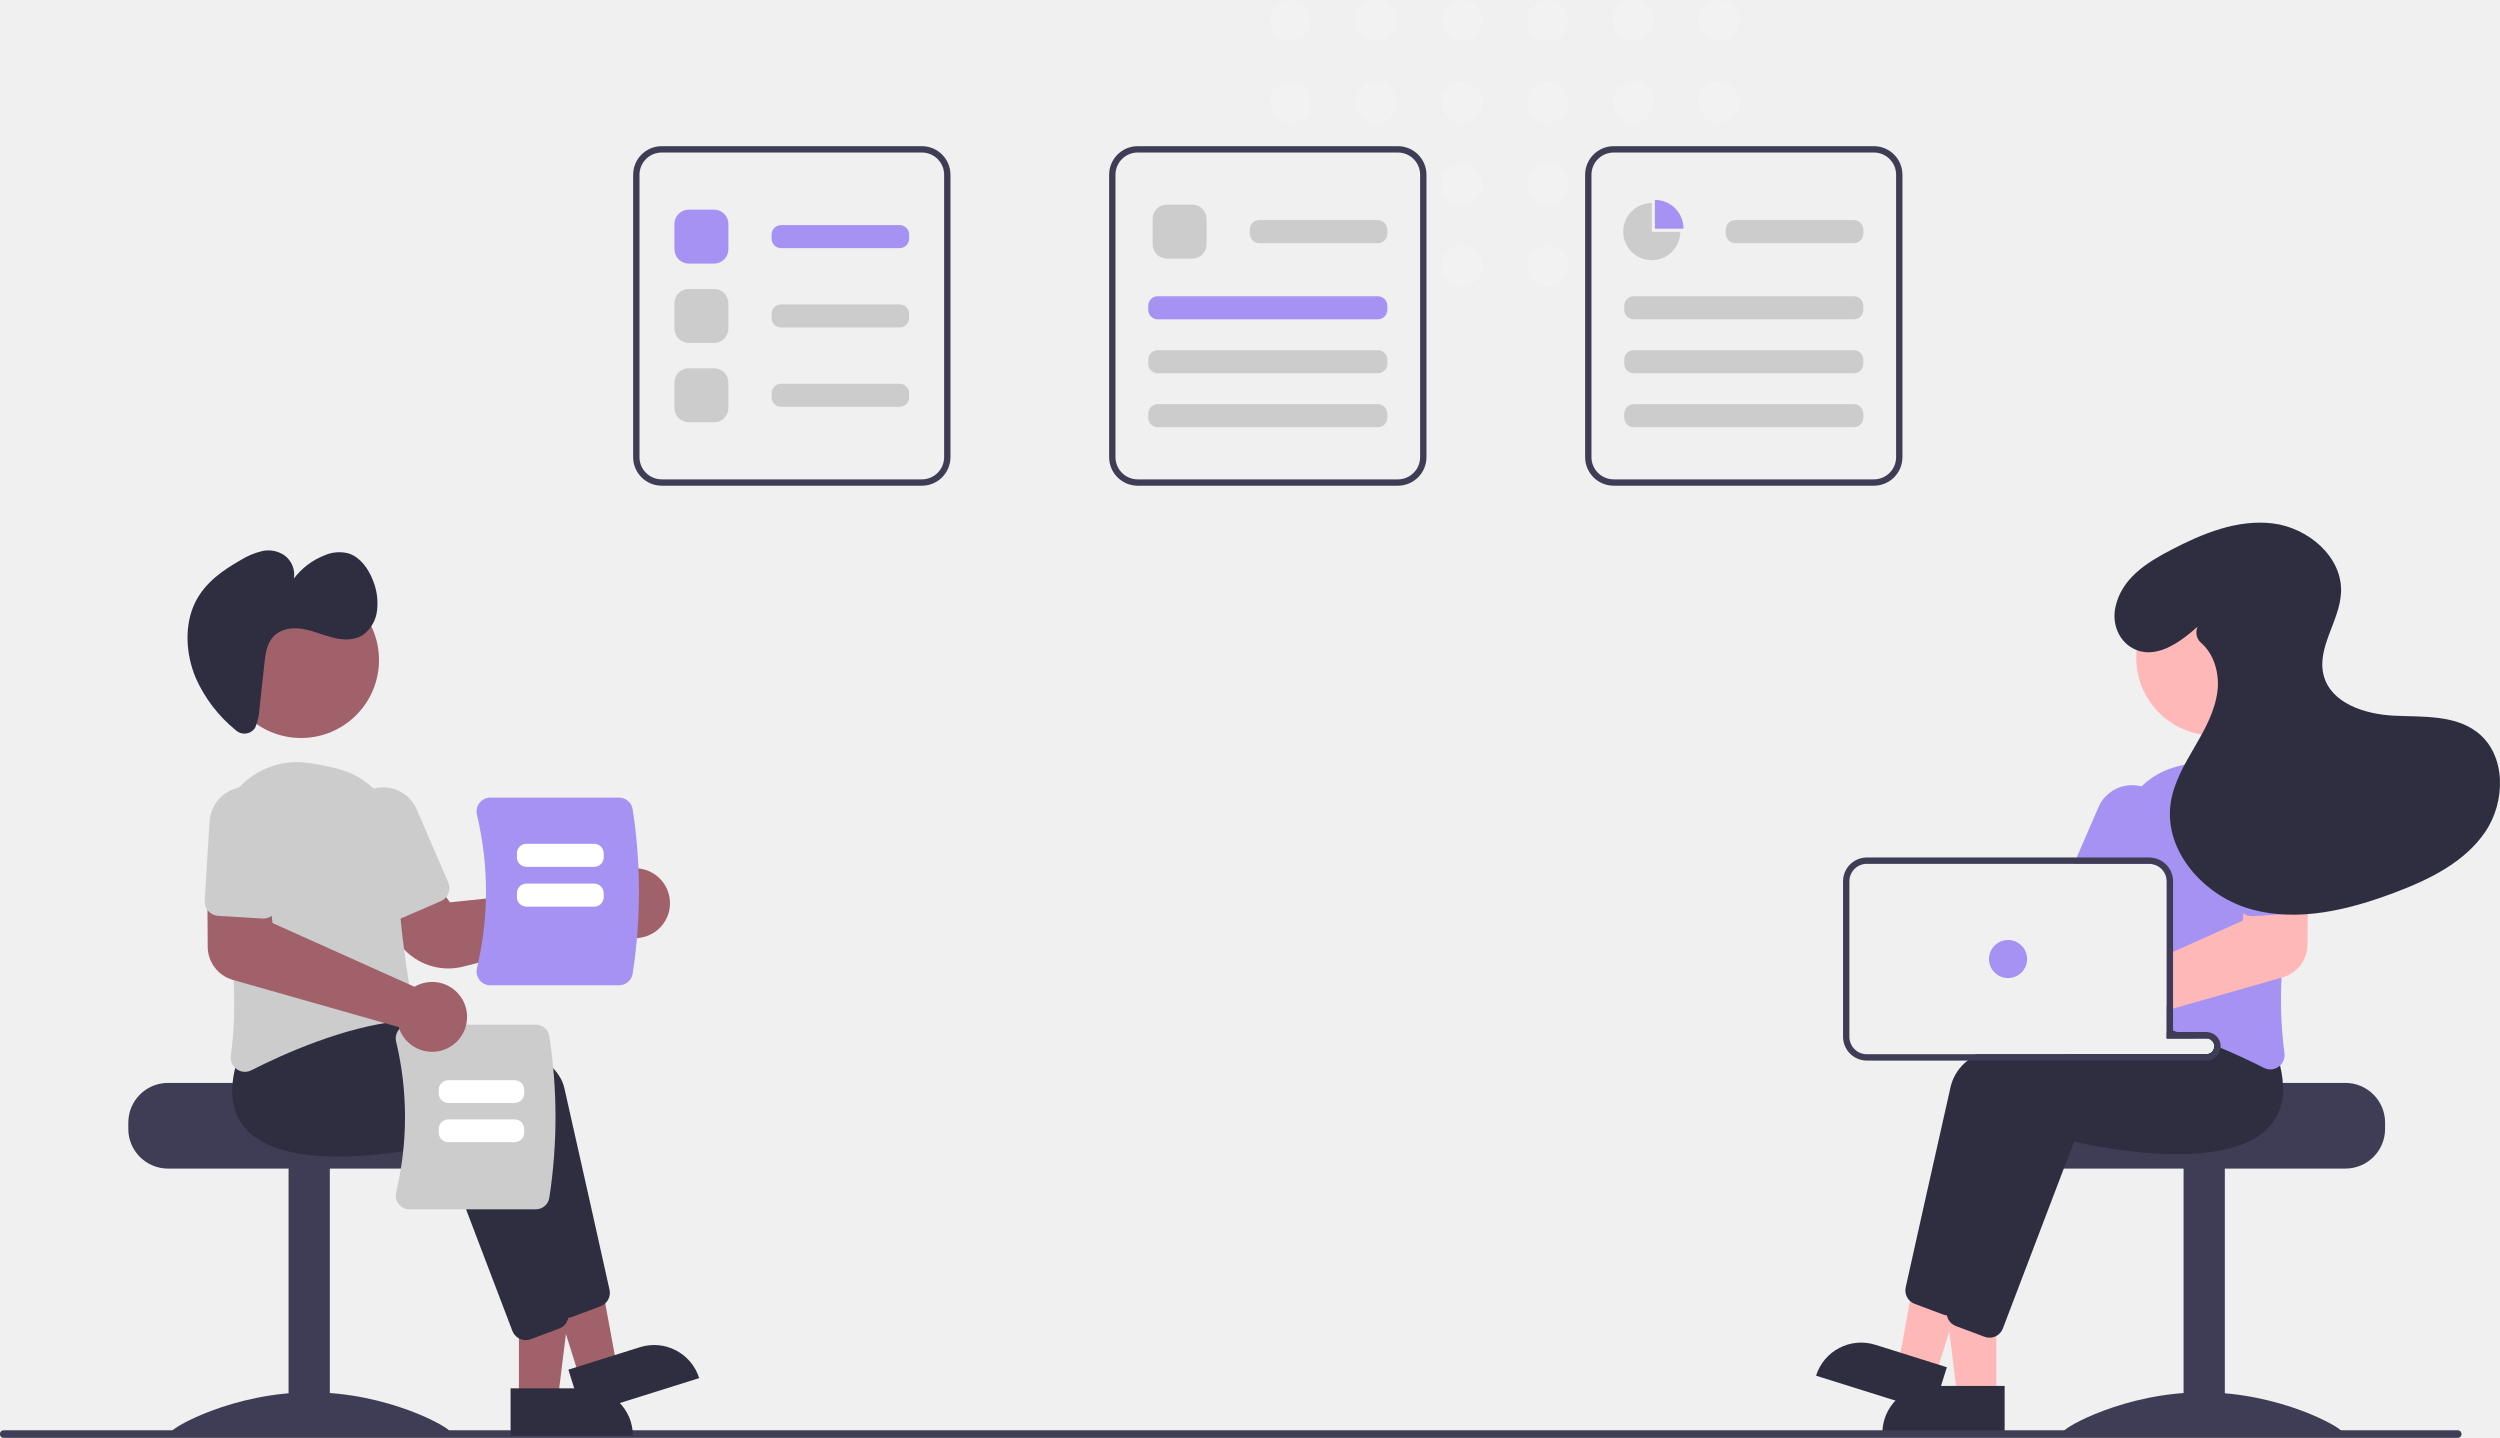
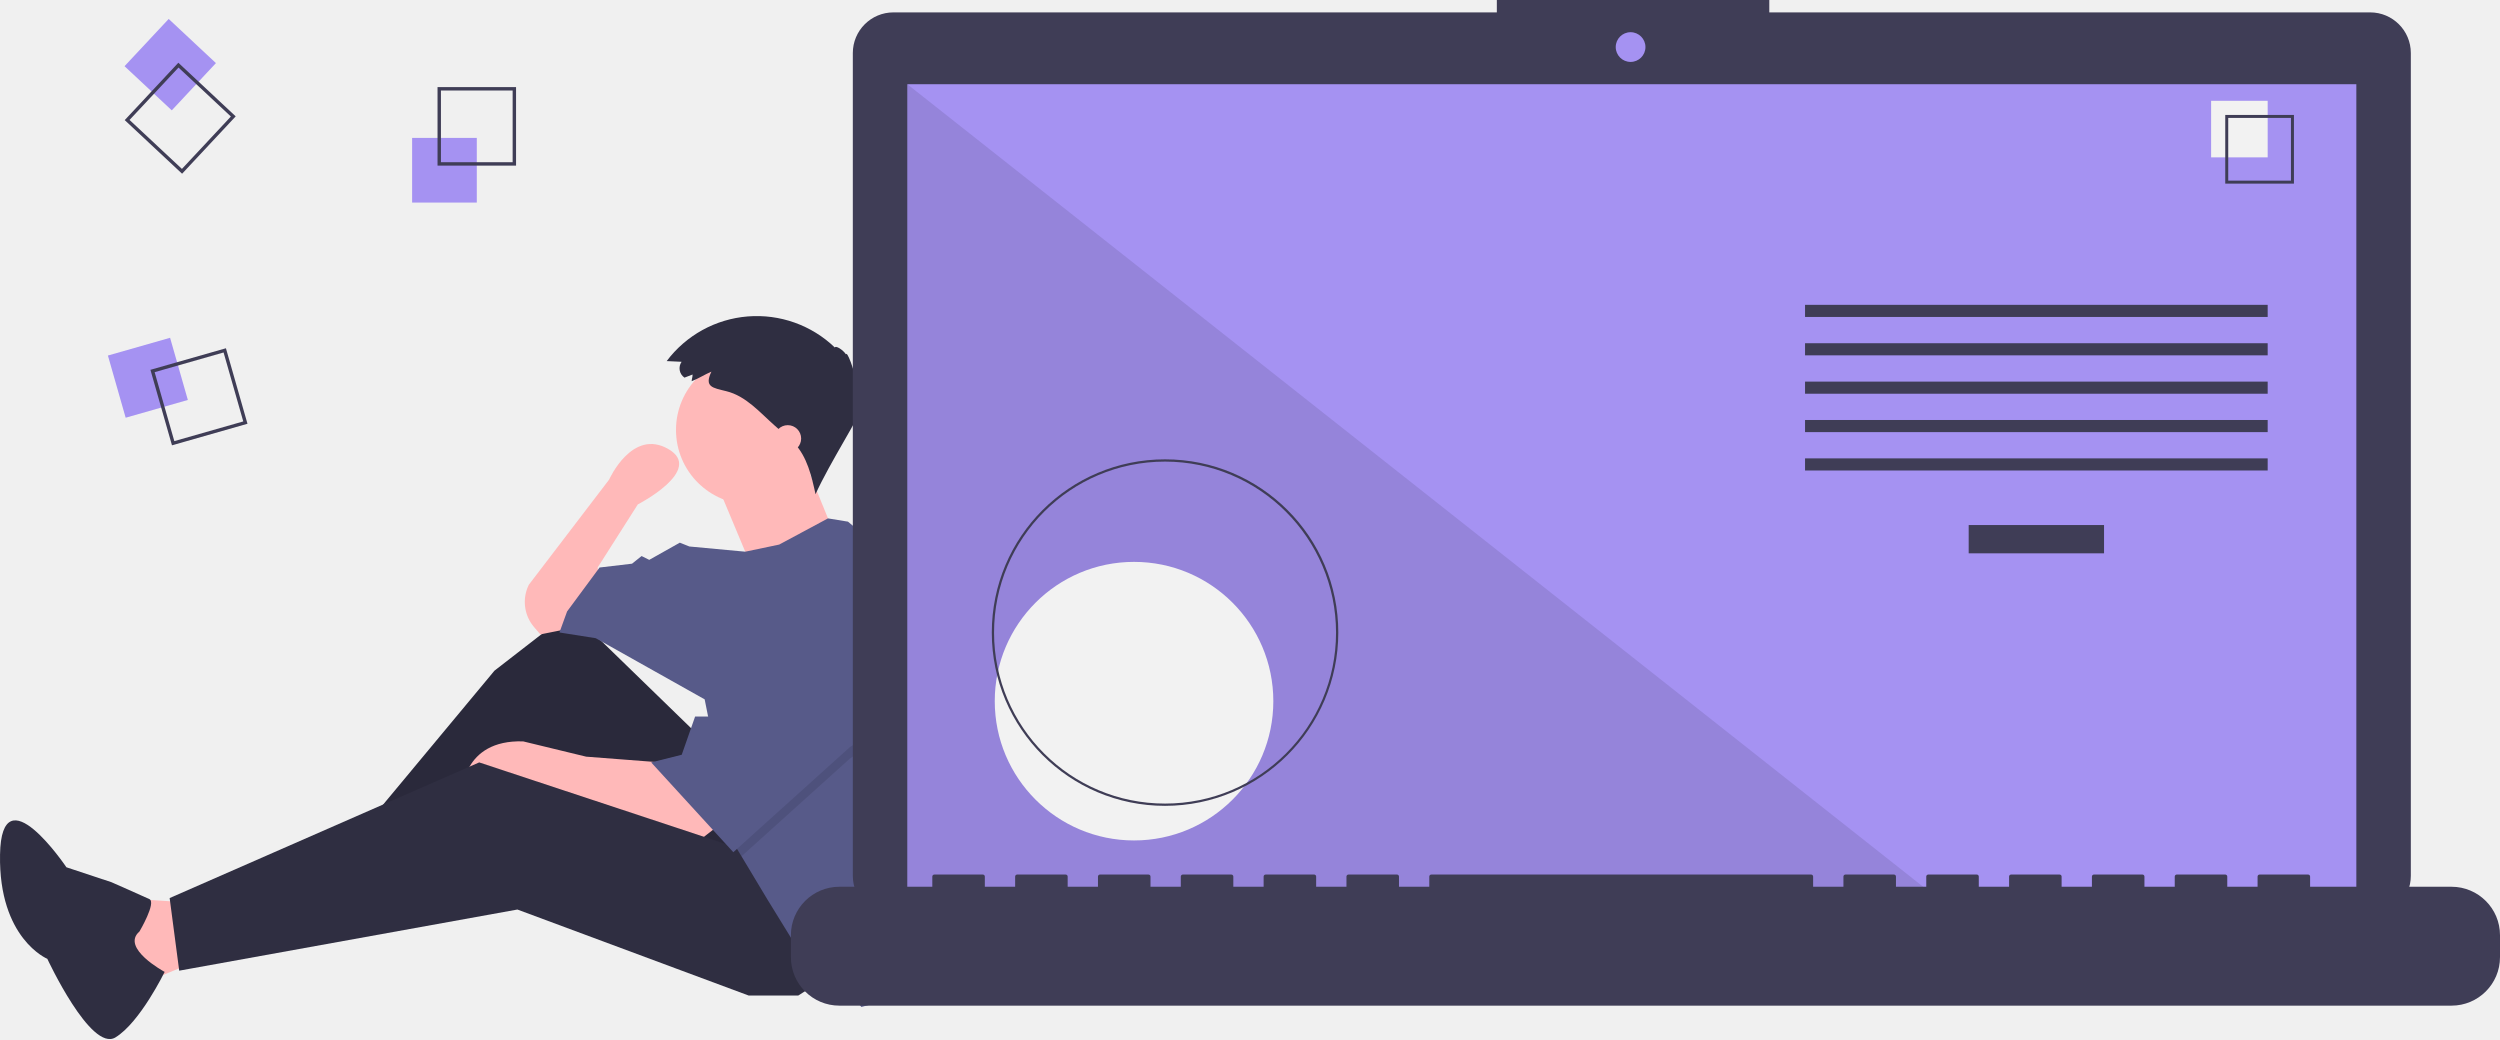
- <svg xmlns="http://www.w3.org/2000/svg" id="bf042621-51ff-4860-a13c-709397cb72f6" data-name="Layer 1" width="787.827" height="453.112" viewBox="0 0 787.827 453.112">
-   <circle cx="406.691" cy="6.467" r="6.467" fill="#f2f2f2" />
-   <circle cx="406.691" cy="32.24" r="6.467" fill="#f2f2f2" />
-   <circle cx="433.691" cy="6.467" r="6.467" fill="#f2f2f2" />
-   <circle cx="433.691" cy="32.24" r="6.467" fill="#f2f2f2" />
-   <circle cx="460.691" cy="6.467" r="6.467" fill="#f2f2f2" />
-   <circle cx="460.691" cy="32.24" r="6.467" fill="#f2f2f2" />
-   <circle cx="460.691" cy="58.013" r="6.467" fill="#f2f2f2" />
-   <circle cx="460.691" cy="83.787" r="6.467" fill="#f2f2f2" />
-   <circle cx="487.691" cy="6.467" r="6.467" fill="#f2f2f2" />
-   <circle cx="487.691" cy="32.24" r="6.467" fill="#f2f2f2" />
-   <circle cx="487.691" cy="58.013" r="6.467" fill="#f2f2f2" />
-   <circle cx="487.691" cy="83.787" r="6.467" fill="#f2f2f2" />
-   <circle cx="514.691" cy="6.467" r="6.467" fill="#f2f2f2" />
-   <circle cx="514.691" cy="32.24" r="6.467" fill="#f2f2f2" />
-   <circle cx="541.691" cy="6.467" r="6.467" fill="#f2f2f2" />
-   <circle cx="541.691" cy="32.24" r="6.467" fill="#f2f2f2" />
-   <path d="M945.2,564.702H897.191c0,1.38-49.48,2.5-49.48,2.5a12.86,12.86,0,0,0-2.11,2,12.41,12.41,0,0,0-2.9,8v2a12.505,12.505,0,0,0,12.5,12.5h90a12.511,12.511,0,0,0,12.5-12.5v-2A12.517,12.517,0,0,0,945.2,564.702Z" transform="translate(-206.0863 -223.444)" fill="#3f3d56" />
-   <rect x="688.109" y="367.762" width="13" height="84" fill="#3f3d56" />
-   <path d="M944.196,674.749c0,1.405-19.699.543-44,.543s-44,.861-44-.543,19.699-12.543,44-12.543S944.196,673.345,944.196,674.749Z" transform="translate(-206.0863 -223.444)" fill="#3f3d56" />
-   <polygon points="629.1 440.257 616.84 440.256 611.007 392.968 629.102 392.969 629.1 440.257" fill="#ffb8b8" />
-   <path d="M608.083,436.753h23.644a0,0,0,0,1,0,0v14.887a0,0,0,0,1,0,0H593.196a0,0,0,0,1,0,0v0A14.887,14.887,0,0,1,608.083,436.753Z" fill="#2f2e41" />
-   <polygon points="609.962 433.414 598.265 429.743 606.857 382.878 624.121 388.296 609.962 433.414" fill="#ffb8b8" />
-   <path d="M794.615,648.193h23.644a0,0,0,0,1,0,0v14.887a0,0,0,0,1,0,0H779.728a0,0,0,0,1,0,0v0A14.887,14.887,0,0,1,794.615,648.193Z" transform="translate(26.87877 -432.5975) rotate(17.42262)" fill="#2f2e41" />
-   <path d="M912.367,556.505a37.871,37.871,0,0,0-1.52-7.02l-2.29-2.88-5.96-7.48-.26.01c-.44.02-2.271.12-5.1.34h-.03c-1.75.14-3.89.32-6.32.55-.64.07-1.31.13-2,.2v10.44h12.5a2.504,2.504,0,0,1,2.48,2.18c.01.11.02.21.02.32a2.501,2.501,0,0,1-2.5,2.5h-72.6a28.406,28.406,0,0,0-2.66,2,14.882,14.882,0,0,0-5.25,7.86c-4.24,18.64-11.97,53.4-14.25,63.61a4.538,4.538,0,0,0,1.35,4.28,4.436,4.436,0,0,0,1.47.91l9.02,3.38a4.793,4.793,0,0,0,1.15.27c.05,0,.09.01.14.01a2.614,2.614,0,0,0,.28.01,4.532,4.532,0,0,0,4.21-2.9l7.12-18.68,10.97-28.8,4.34-11.39c5.03,1.18,47.23,10.52,61.36-4.53a16.068,16.068,0,0,0,3.24-5.11A20.802,20.802,0,0,0,912.367,556.505Z" transform="translate(-206.0863 -223.444)" fill="#2f2e41" />
-   <path d="M924.607,559.225c-.22-.89-.47-1.81-.76-2.74l-8.25-10.36-.26.01c-.521.03-2.99.16-6.78.47-4.3.36-10.31.94-17.06,1.85-.2.02-.41.05-.61.08-.66.09-1.33.18-2,.28v1.85h12.5a2.504,2.504,0,0,1,2.48,2.18c.01.11.02.21.02.32a2.501,2.501,0,0,1-2.5,2.5H857.207c-1.93.63-3.79,1.29-5.57,2-9.34,3.7-16.33,8.55-17.76,14.86-.48,2.12-1.01,4.45-1.57,6.93-2.08,9.22-4.61,20.51-6.9,30.77v.01c-.47,2.12-.94,4.18-1.39,6.18-1.91,8.6-3.53,15.89-4.39,19.72-.02.11-.04.21-.06.32v.02a4.667,4.667,0,0,0,.28,2.29l.01.01v.01a4.43,4.43,0,0,0,1.3,1.79,4.593,4.593,0,0,0,1.29.75l9.02,3.38a4.58,4.58,0,0,0,1.57.29,4.435,4.435,0,0,0,2.15-.55,4.501,4.501,0,0,0,2.06-2.35l19.42-50.96,3.01-7.91c5.03,1.18,47.23,10.51,61.36-4.53a16.891,16.891,0,0,0,4.48-11.07A29.686,29.686,0,0,0,924.607,559.225Z" transform="translate(-206.0863 -223.444)" fill="#2f2e41" />
-   <path d="M923.497,471.005c-.16-.19-.33-.38-.51-.56a24.472,24.472,0,0,0-20.97-7.39,79.362,79.362,0,0,0-9.91,1.95,24.981,24.981,0,0,0-11.18,6.27,24.414,24.414,0,0,0-7.41,18.2c.04,1.37.05,2.77.03,4.19,0,.66-.01,1.33-.02,2h9.86a5.32,5.32,0,0,1,1.27.15,5.511,5.511,0,0,1,4.23,5.35v46.52c.67.19,1.34.38,2,.58.21.07.41.13.61.19.23.07.46.14.68.21q3.045.945,5.95,2h3.26a2.504,2.504,0,0,1,2.48,2.18c.68.27,1.34.54,1.99.81,2.31.96,4.5,1.92,6.51,2.85,2.71,1.24,5.12,2.42,7.14,3.45a4.587,4.587,0,0,0,2.05.5,4.404,4.404,0,0,0,2.6-.86,5.531,5.531,0,0,0,.45-.37,4.505,4.505,0,0,0,1.37-3.98,128.087,128.087,0,0,1-.9-23.7c.28-6.65.88-13.47,1.66-20.06.42-3.57.89-7.07,1.38-10.44.47-3.22.97-6.31,1.46-9.23A24.607,24.607,0,0,0,923.497,471.005Z" transform="translate(-206.0863 -223.444)" fill="#a592f2" />
-   <path d="M882.507,471.825a11.859,11.859,0,0,0-1.58-.55,11.499,11.499,0,0,0-13.54,6.53l-6.87,15.86-.86,2h23.73a5.32,5.32,0,0,1,1.27.15l.8-1.85,3.04-7.02A11.512,11.512,0,0,0,882.507,471.825Z" transform="translate(-206.0863 -223.444)" fill="#a592f2" />
-   <circle cx="697.756" cy="207.242" r="24.561" fill="#ffb8b8" />
-   <path d="M928.117,501.045l-14.02.38-1.02,9.85-.23,2.28-21.96,9.86-2,.9v17.53l2-.57,6.32-1.8h.03l27.84-7.93.32-.09a10.879,10.879,0,0,0,7.86-10.35l.07-11.63.06-8.57Z" transform="translate(-206.0863 -223.444)" fill="#ffb8b8" />
-   <path d="M932.677,481.565a11.502,11.502,0,0,0-22.96,1.41l1.53,24.96a4.486,4.486,0,0,0,1.83,3.34,4.435,4.435,0,0,0,2.94.87l10.72-.66,3.25-.2a4.385,4.385,0,0,0,3.1-1.51,3.137,3.137,0,0,0,.24-.3,4.469,4.469,0,0,0,.88-2.96Z" transform="translate(-206.0863 -223.444)" fill="#a592f2" />
-   <path d="M892.177,548.665h-1.29v-.13c-.66.09-1.33.18-2,.28v1.85h9.24Q895.217,549.615,892.177,548.665Zm0,0h-1.29v-.13c-.66.09-1.33.18-2,.28v1.85h9.24Q895.217,549.615,892.177,548.665Zm9.21,0h-10.5v-47.5a7.511,7.511,0,0,0-5.43-7.2,7.051,7.051,0,0,0-2.07-.3h-89a7.509,7.509,0,0,0-7.5,7.5v49a7.503,7.503,0,0,0,7.5,7.5h107a4.505,4.505,0,0,0,4.47-4.01,3.903,3.903,0,0,0,.03-.49A4.507,4.507,0,0,0,901.387,548.665Zm2.5,4.5a2.501,2.501,0,0,1-2.5,2.5h-107a5.503,5.503,0,0,1-5.5-5.5v-49a5.503,5.503,0,0,1,5.5-5.5h89a5.32,5.32,0,0,1,1.27.15,5.511,5.511,0,0,1,4.23,5.35v49.5h12.5a2.504,2.504,0,0,1,2.48,2.18C903.877,552.955,903.887,553.055,903.887,553.165Zm-11.71-4.5h-1.29v-.13c-.66.09-1.33.18-2,.28v1.85h9.24Q895.217,549.615,892.177,548.665Z" transform="translate(-206.0863 -223.444)" fill="#3f3d56" />
-   <circle cx="632.797" cy="302.223" r="6" fill="#a592f2" />
-   <path d="M898.598,420.943c-5.705,5.096-13.354,10.566-20.339,6.833-4.587-2.452-6.629-7.828-5.558-12.917,1.926-9.152,9.838-14.097,17.499-18.095,9.959-5.197,20.949-9.729,32.1-8.378s22.047,10.566,21.521,21.787c-.423,9.024-7.792,17.442-5.459,26.169,2.348,8.783,13.008,12.184,22.089,12.631s19.077-.327,26.28,5.219c9.189,7.076,9.042,21.872,2.5,31.449s-17.588,14.966-28.439,19.063c-14.376,5.428-30.177,9.349-45.017,5.359s-27.83-18.227-25.654-33.439c.919-6.425,4.3-12.193,7.562-17.805s6.544-11.463,7.229-17.917c.571-5.379-1.138-11.316-5.105-14.781a4.437,4.437,0,0,1-1.256-5.067Z" transform="translate(-206.0863 -223.444)" fill="#2f2e41" />
-   <path d="M207.277,676.556H980.571a1.191,1.191,0,1,0,0-2.381H207.277a1.191,1.191,0,1,0,0,2.381Z" transform="translate(-206.0863 -223.444)" fill="#3f3d56" />
-   <path d="M246.516,577.202v2a12.511,12.511,0,0,0,12.5,12.5h90a12.505,12.505,0,0,0,12.5-12.5v-2a12.41,12.41,0,0,0-2.9-8,12.86,12.86,0,0,0-2.11-2s-49.48-1.12-49.48-2.5H259.016A12.517,12.517,0,0,0,246.516,577.202Z" transform="translate(-206.0863 -223.444)" fill="#3f3d56" />
-   <rect x="297.021" y="591.206" width="13" height="84" transform="translate(400.9559 1042.968) rotate(-180)" fill="#3f3d56" />
-   <path d="M260.021,674.749c0,1.405,19.699.543,44,.543s44,.861,44-.543-19.699-12.543-44-12.543S260.021,673.345,260.021,674.749Z" transform="translate(-206.0863 -223.444)" fill="#3f3d56" />
-   <polygon points="163.53 441.018 175.79 441.018 181.622 393.73 163.528 393.731 163.53 441.018" fill="#a0616a" />
-   <path d="M366.99,660.959h38.531a0,0,0,0,1,0,0v14.887a0,0,0,0,1,0,0H381.876a14.887,14.887,0,0,1-14.887-14.887v0A0,0,0,0,1,366.99,660.959Z" transform="translate(566.4541 1113.343) rotate(179.9974)" fill="#2f2e41" />
-   <polygon points="182.668 434.176 194.365 430.505 185.773 383.64 168.509 389.058 182.668 434.176" fill="#a0616a" />
-   <path d="M386.544,648.955h38.531a0,0,0,0,1,0,0V663.841a0,0,0,0,1,0,0H401.43a14.887,14.887,0,0,1-14.887-14.887v0a0,0,0,0,1,0,0Z" transform="translate(783.451 937.7315) rotate(162.5774)" fill="#2f2e41" />
-   <path d="M380.552,635.855,358.125,576.984c-5.031,1.182-47.227,10.519-61.359-4.528-4.843-5.157-5.788-12.629-2.808-22.208l8.248-10.364.256.014c3.118.164,76.435,4.273,81.461,26.389,4.238,18.645,11.977,53.405,14.247,63.615a4.516,4.516,0,0,1-2.814,5.184l-9.019,3.382a4.462,4.462,0,0,1-1.572.286A4.513,4.513,0,0,1,380.552,635.855Z" transform="translate(-206.0863 -223.444)" fill="#2f2e41" />
-   <path d="M367.552,642.855,345.125,583.984c-5.032,1.182-47.227,10.518-61.359-4.528-4.843-5.157-5.788-12.629-2.808-22.208l8.248-10.364.256.014c3.118.164,76.435,4.273,81.461,26.389,4.238,18.645,11.977,53.405,14.247,63.615a4.516,4.516,0,0,1-2.814,5.184l-9.019,3.382a4.462,4.462,0,0,1-1.572.286A4.513,4.513,0,0,1,367.552,642.855Z" transform="translate(-206.0863 -223.444)" fill="#2f2e41" />
-   <path d="M347.379,528.637a19.196,19.196,0,0,1-16.485-9.372l-7.123-12.066,16.929-9.253,7.188,9.856,48.774-5.139a10.559,10.559,0,0,1,.799-1.234h0a11.016,11.016,0,0,1,7.873-4.314,10.893,10.893,0,0,1,8.493,3.012A11.023,11.023,0,0,1,415.688,513.692a11.004,11.004,0,0,1-16.113,3.151,10.402,10.402,0,0,1-.823-.7l-46.715,11.911A18.837,18.837,0,0,1,347.379,528.637Z" transform="translate(-206.0863 -223.444)" fill="#a0616a" />
-   <path d="M280.641,560.356a4.507,4.507,0,0,1-1.819-4.349c2.782-18.343-.419-44.619-3.595-63.433A24.795,24.795,0,0,1,302.787,463.813a79.868,79.868,0,0,1,9.913,1.954h0a24.596,24.596,0,0,1,18.582,24.468c-.475,18.154,3.211,40.806,4.818,49.701a4.519,4.519,0,0,1-.834,3.511,4.392,4.392,0,0,1-3.095,1.75c-17.808,1.817-37.012,10.502-46.875,15.517a4.501,4.501,0,0,1-2.05.501A4.429,4.429,0,0,1,280.641,560.356Z" transform="translate(-206.0863 -223.444)" fill="#ccc" />
-   <path d="M328.712,513.045a4.471,4.471,0,0,1-2.474-2.397l-9.931-22.942a11.5,11.5,0,1,1,21.107-9.136l9.932,22.942a4.506,4.506,0,0,1-2.342,5.917l-12.848,5.562a4.469,4.469,0,0,1-3.444.055Z" transform="translate(-206.0863 -223.444)" fill="#ccc" />
-   <circle cx="94.873" cy="208.003" r="24.561" fill="#a0616a" />
-   <path d="M286.117,453.268a3.974,3.974,0,0,1-5.69.327,44.426,44.426,0,0,1-12.672-16.549c-3.193-7.611-3.661-16.899-.027-24.033,3.072-6.031,8.587-9.87,14.092-13.007a22.993,22.993,0,0,1,6.848-2.894,8.994,8.994,0,0,1,7.154,1.407,7.544,7.544,0,0,1,2.878,7.227,22.354,22.354,0,0,1,9.802-7.357,11.365,11.365,0,0,1,7.554-.506c3.536,1.18,6.153,4.75,7.609,8.586a19.141,19.141,0,0,1,1.255,9.264,11.129,11.129,0,0,1-4.269,7.671c-2.884,1.99-6.599,1.788-9.953.907s-6.609-2.374-10.021-2.79-7.194.486-9.227,3.53c-1.432,2.143-1.769,4.967-2.061,7.658l-1.519,13.999a18.548,18.548,0,0,1-1.278,5.84A3.251,3.251,0,0,1,286.117,453.268Z" transform="translate(-206.0863 -223.444)" fill="#2f2e41" />
-   <path d="M374.954,604.538H335.082a4.247,4.247,0,0,1-3.355-1.626,4.318,4.318,0,0,1-.807-3.705,102.328,102.328,0,0,0-0-47.525,4.319,4.319,0,0,1,.807-3.705,4.247,4.247,0,0,1,3.355-1.626h39.873a4.303,4.303,0,0,1,4.237,3.606,167.506,167.506,0,0,1,0,50.975A4.303,4.303,0,0,1,374.954,604.538Z" transform="translate(-206.0863 -223.444)" fill="#ccc" />
-   <path d="M344.352,568.028v-1.172a3.003,3.003,0,0,1,3-3h20.924a3.003,3.003,0,0,1,3,3v1.172a3.003,3.003,0,0,1-3,3H347.352A3.003,3.003,0,0,1,344.352,568.028Z" transform="translate(-206.0863 -223.444)" fill="#fff" />
-   <path d="M344.352,580.373v-1.172a3.003,3.003,0,0,1,3-3h20.924a3.003,3.003,0,0,1,3,3v1.172a3.003,3.003,0,0,1-3,3H347.352A3.003,3.003,0,0,1,344.352,580.373Z" transform="translate(-206.0863 -223.444)" fill="#fff" />
-   <path d="M357.214,532.285a4.391,4.391,0,0,1-.821-3.766,104.001,104.001,0,0,0-0-48.306,4.392,4.392,0,0,1,.821-3.766,4.318,4.318,0,0,1,3.41-1.652H401.152a4.373,4.373,0,0,1,4.307,3.665,170.239,170.239,0,0,1,0,51.813,4.373,4.373,0,0,1-4.307,3.665H360.625A4.318,4.318,0,0,1,357.214,532.285Z" transform="translate(-206.0863 -223.444)" fill="#a592f2" />
-   <path d="M393.331,496.617H371.982a3.003,3.003,0,0,1-3-3v-1.274a3.003,3.003,0,0,1,3-3h21.349a3.003,3.003,0,0,1,3,3v1.274A3.003,3.003,0,0,1,393.331,496.617Z" transform="translate(-206.0863 -223.444)" fill="#fff" />
-   <path d="M393.331,509.164H371.982a3.003,3.003,0,0,1-3-3V504.89a3.003,3.003,0,0,1,3-3h21.349a3.003,3.003,0,0,1,3,3V506.164A3.003,3.003,0,0,1,393.331,509.164Z" transform="translate(-206.0863 -223.444)" fill="#fff" />
-   <path d="M338.619,554.283a11.019,11.019,0,0,1-6.534-6.158,10.259,10.259,0,0,1-.359-1.019l-52.322-14.893a10.88,10.88,0,0,1-7.861-10.343l-.128-20.202,19.286.516,1.257,12.134L336.699,534.406a10.567,10.567,0,0,1,1.312-.665h0a11.01,11.01,0,1,1,.609,20.541Z" transform="translate(-206.0863 -223.444)" fill="#a0616a" />
-   <path d="M271.716,510.538a4.471,4.471,0,0,1-1.12-3.258l1.534-24.953a11.5,11.5,0,1,1,22.956,1.412L293.552,508.692a4.506,4.506,0,0,1-4.768,4.215l-13.974-.859a4.469,4.469,0,0,1-3.095-1.511Z" transform="translate(-206.0863 -223.444)" fill="#ccc" />
-   <path d="M496.608,376.508h-82a9.01,9.01,0,0,1-9-9v-89a9.01,9.01,0,0,1,9-9h82a9.01,9.01,0,0,1,9,9v89A9.01,9.01,0,0,1,496.608,376.508Zm-82-105a7.008,7.008,0,0,0-7,7v89a7.008,7.008,0,0,0,7,7h82a7.008,7.008,0,0,0,7-7v-89a7.008,7.008,0,0,0-7-7Z" transform="translate(-206.0863 -223.444)" fill="#3f3d56" />
-   <path d="M646.608,376.508h-82a9.01,9.01,0,0,1-9-9v-89a9.01,9.01,0,0,1,9-9h82a9.01,9.01,0,0,1,9,9v89A9.01,9.01,0,0,1,646.608,376.508Zm-82-105a7.008,7.008,0,0,0-7,7v89a7.008,7.008,0,0,0,7,7h82a7.008,7.008,0,0,0,7-7v-89a7.008,7.008,0,0,0-7-7Z" transform="translate(-206.0863 -223.444)" fill="#3f3d56" />
-   <path d="M431.123,306.508h-8a4.505,4.505,0,0,1-4.5-4.5v-8a4.505,4.505,0,0,1,4.5-4.5h8a4.505,4.505,0,0,1,4.5,4.5v8A4.505,4.505,0,0,1,431.123,306.508Z" transform="translate(-206.0863 -223.444)" fill="#a592f2" />
-   <path d="M431.123,331.508h-8a4.505,4.505,0,0,1-4.5-4.5v-8a4.505,4.505,0,0,1,4.5-4.5h8a4.505,4.505,0,0,1,4.5,4.5v8A4.505,4.505,0,0,1,431.123,331.508Z" transform="translate(-206.0863 -223.444)" fill="#ccc" />
-   <path d="M489.593,301.645H452.244a3.003,3.003,0,0,1-3-3v-1.274a3.003,3.003,0,0,1,3-3h37.349a3.003,3.003,0,0,1,3,3v1.274A3.003,3.003,0,0,1,489.593,301.645Z" transform="translate(-206.0863 -223.444)" fill="#a592f2" />
-   <path d="M581.813,304.939h-8a4.505,4.505,0,0,1-4.5-4.5v-8a4.505,4.505,0,0,1,4.5-4.5h8a4.505,4.505,0,0,1,4.5,4.5v8A4.505,4.505,0,0,1,581.813,304.939Z" transform="translate(-206.0863 -223.444)" fill="#ccc" />
-   <path d="M640.283,300.076H602.934a3.003,3.003,0,0,1-3-3v-1.274a3.003,3.003,0,0,1,3-3h37.349a3.003,3.003,0,0,1,3,3v1.274A3.003,3.003,0,0,1,640.283,300.076Z" transform="translate(-206.0863 -223.444)" fill="#ccc" />
-   <path d="M640.283,324.076H570.934a3.003,3.003,0,0,1-3-3v-1.274a3.003,3.003,0,0,1,3-3h69.349a3.003,3.003,0,0,1,3,3v1.274A3.003,3.003,0,0,1,640.283,324.076Z" transform="translate(-206.0863 -223.444)" fill="#a592f2" />
-   <path d="M640.283,341.076H570.934a3.003,3.003,0,0,1-3-3v-1.274a3.003,3.003,0,0,1,3-3h69.349a3.003,3.003,0,0,1,3,3v1.274A3.003,3.003,0,0,1,640.283,341.076Z" transform="translate(-206.0863 -223.444)" fill="#ccc" />
-   <path d="M640.283,358.076H570.934a3.003,3.003,0,0,1-3-3v-1.274a3.003,3.003,0,0,1,3-3h69.349a3.003,3.003,0,0,1,3,3v1.274A3.003,3.003,0,0,1,640.283,358.076Z" transform="translate(-206.0863 -223.444)" fill="#ccc" />
-   <path d="M796.608,376.508h-82a9.01,9.01,0,0,1-9-9v-89a9.01,9.01,0,0,1,9-9h82a9.01,9.01,0,0,1,9,9v89A9.01,9.01,0,0,1,796.608,376.508Zm-82-105a7.008,7.008,0,0,0-7,7v89a7.008,7.008,0,0,0,7,7h82a7.008,7.008,0,0,0,7-7v-89a7.008,7.008,0,0,0-7-7Z" transform="translate(-206.0863 -223.444)" fill="#3f3d56" />
-   <path d="M790.283,300.076H752.934a3.003,3.003,0,0,1-3-3v-1.274a3.003,3.003,0,0,1,3-3h37.349a3.003,3.003,0,0,1,3,3v1.274A3.003,3.003,0,0,1,790.283,300.076Z" transform="translate(-206.0863 -223.444)" fill="#ccc" />
-   <path d="M790.283,324.076H720.934a3.003,3.003,0,0,1-3-3v-1.274a3.003,3.003,0,0,1,3-3h69.349a3.003,3.003,0,0,1,3,3v1.274A3.003,3.003,0,0,1,790.283,324.076Z" transform="translate(-206.0863 -223.444)" fill="#ccc" />
-   <path d="M790.283,341.076H720.934a3.003,3.003,0,0,1-3-3v-1.274a3.003,3.003,0,0,1,3-3h69.349a3.003,3.003,0,0,1,3,3v1.274A3.003,3.003,0,0,1,790.283,341.076Z" transform="translate(-206.0863 -223.444)" fill="#ccc" />
-   <path d="M790.283,358.076H720.934a3.003,3.003,0,0,1-3-3v-1.274a3.003,3.003,0,0,1,3-3h69.349a3.003,3.003,0,0,1,3,3v1.274A3.003,3.003,0,0,1,790.283,358.076Z" transform="translate(-206.0863 -223.444)" fill="#ccc" />
-   <path d="M489.593,326.645H452.244a3.003,3.003,0,0,1-3-3v-1.274a3.003,3.003,0,0,1,3-3h37.349a3.003,3.003,0,0,1,3,3v1.274A3.003,3.003,0,0,1,489.593,326.645Z" transform="translate(-206.0863 -223.444)" fill="#ccc" />
-   <path d="M431.123,356.508h-8a4.505,4.505,0,0,1-4.5-4.5v-8a4.505,4.505,0,0,1,4.5-4.5h8a4.505,4.505,0,0,1,4.5,4.5v8A4.505,4.505,0,0,1,431.123,356.508Z" transform="translate(-206.0863 -223.444)" fill="#ccc" />
-   <path d="M489.593,351.645H452.244a3.003,3.003,0,0,1-3-3v-1.274a3.003,3.003,0,0,1,3-3h37.349a3.003,3.003,0,0,1,3,3v1.274A3.003,3.003,0,0,1,489.593,351.645Z" transform="translate(-206.0863 -223.444)" fill="#ccc" />
-   <path d="M736.605,295.508c0-.023.003-.045.003-.068a9,9,0,0,0-9-9v9.068Z" transform="translate(-206.0863 -223.444)" fill="#a592f2" />
-   <path d="M726.608,296.508V287.439a9,9,0,1,0,8.997,9.068Z" transform="translate(-206.0863 -223.444)" fill="#ccc" />
+ <svg xmlns="http://www.w3.org/2000/svg" id="e189b3b9-b88e-4ad6-86fc-a3cf637fca9f" data-name="Layer 1" width="1082.439" height="449.881" viewBox="0 0 1082.439 449.881">
+   <polygon points="77.591 390.495 52.772 388.84 61.045 426.069 89.173 414.487 77.591 390.495" fill="#ffb9b9" />
+   <polygon points="305.1 321.001 247.189 264.744 214.096 290.391 148.739 368.985 156.185 380.567 235.606 326.792 289.381 397.113 340.674 371.467 305.1 321.001" fill="#2f2e41" />
+   <polygon points="305.1 321.001 247.189 264.744 214.096 290.391 148.739 368.985 156.185 380.567 235.606 326.792 289.381 397.113 340.674 371.467 305.1 321.001" opacity="0.1" />
+   <path d="M368.845,583.289l-7.446,5.791-60.393-20.683-14.064-5.791-28.128,5.791s0-23.165,26.474-22.337l27.301,6.618,32.265,2.482Z" transform="translate(-58.78049 -225.0594)" fill="#ffb9b9" />
+   <polygon points="363.839 419.451 345.638 431.033 324.128 431.033 224.024 393.804 77.591 420.278 73.454 388.84 207.478 330.102 324.956 368.985 363.839 419.451" fill="#2f2e41" />
+   <path d="M305.142,497.249l-12.41,2.482-2.704-3.155a16.717,16.717,0,0,1-2.26-18.355h0l34.747-45.502s9.928-22.337,25.646-13.237-13.237,23.992-13.237,23.992l-17.373,27.301,1.655,14.064Z" transform="translate(-58.78049 -225.0594)" fill="#ffb9b9" />
+   <circle cx="324.956" cy="186.15" r="32.265" fill="#ffb9b9" />
+   <path d="M369.258,434.788,384.15,470.362l35.574-14.892s-11.582-28.128-11.582-28.956S369.258,434.788,369.258,434.788Z" transform="translate(-58.78049 -225.0594)" fill="#ffb9b9" />
+   <path d="M467.22,540.029a185.383,185.383,0,0,1-9.092,57.341l-2.416,7.429-11.582,52.948-12.41,3.309-9.1-11.582L404.419,636.237l-13.237-21.51-11.351-18.912-3.541-5.907-12.41-62.048L316.724,501.386l-15.719-2.482,3.309-9.1,14.064-19.028L332.443,469.121l4.137-3.309,3.309,1.655,13.237-7.446,4.137,1.655,24.19,2.25,14.693-3.078L417.275,449.506l8.654,1.415,29.783,24.819A185.22,185.22,0,0,1,467.22,540.029Z" transform="translate(-58.78049 -225.0594)" fill="#575a89" />
+   <path d="M119.171,628.365s7.41-12.559,4.28-14.025-16.422-7.311-16.422-7.311l-19.492-6.46s-28.126-41.801-28.743-5.45,20.479,45.089,20.479,45.089S98.088,680.7,108.747,674.243,130.07,645.867,130.07,645.867,110.85,635.535,119.171,628.365Z" transform="translate(-58.78049 -225.0594)" fill="#2f2e41" />
+   <polygon points="399.413 307.764 367.975 328.447 321.051 370.755 317.51 364.848 307.582 315.21 310.064 315.21 335.711 268.054 399.413 307.764" opacity="0.1" />
+   <polygon points="335.711 263.09 310.064 310.246 300.964 310.246 295.173 326.792 281.936 330.102 317.51 368.985 367.975 323.483 399.413 302.8 335.711 263.09" fill="#575a89" />
+   <path d="M358.64,387.219l-3.496,1.345a4.88,4.88,0,0,1-1.248-6.86l-6.46-.302a48.782,48.782,0,0,1,72.825-5.87c.294-1.013,3.5.958,4.809,2.956.44-1.648,3.446,6.32,4.509,11.952.492-1.875,2.385,1.152.727,4.057,1.051-.154,1.525,2.535.712,4.032,1.149-.54.956,2.669-.291,4.813,1.64-.146-12.935,22.476-18.837,35.696-1.714-7.873-3.64-16.164-9.166-22.029-.939-.997-1.968-1.905-2.994-2.811l-5.554-4.902c-6.458-5.7-12.332-12.736-20.935-14.866-5.912-1.464-9.651-1.795-6.429-8.457-2.911,1.215-5.629,3.021-8.566,4.15C358.287,389.192,358.698,388.151,358.64,387.219Z" transform="translate(-58.78049 -225.0594)" fill="#2f2e41" />
+   <circle cx="341.088" cy="189.873" r="5.791" fill="#ffb9b9" />
+   <rect x="178.439" y="59.71" width="28" height="28" fill="#a592f2" />
+   <path d="M282.22,296.77h-34v-34h34Zm-32.522-1.478h31.043V264.248H249.698Z" transform="translate(-58.78049 -225.0594)" fill="#3f3d56" />
+   <rect x="108.808" y="374.617" width="28" height="28" transform="translate(403.9876 -61.23638) rotate(74.06317)" fill="#a592f2" />
+   <path d="M133.243,417.876l-9.336-32.693,32.693-9.336,9.336,32.693Zm-7.508-31.678,8.524,29.85,29.85-8.524-8.524-29.85Z" transform="translate(-58.78049 -225.0594)" fill="#3f3d56" />
+   <rect x="118.487" y="239.049" width="28" height="28" transform="translate(349.0467 103.9752) rotate(133.0628)" fill="#a592f2" />
+   <path d="M112.781,277.063l23.215-24.841,24.841,23.215-23.215,24.841Zm23.286-22.751-21.196,22.681L137.551,298.189l21.196-22.681Z" transform="translate(-58.78049 -225.0594)" fill="#3f3d56" />
+   <path d="M1085.012,230.422H824.843v-5.362h-117.971v5.362H445.63a17.599,17.599,0,0,0-17.599,17.599V604.272A17.599,17.599,0,0,0,445.63,621.871H1085.012a17.599,17.599,0,0,0,17.599-17.599V248.02A17.599,17.599,0,0,0,1085.012,230.422Z" transform="translate(-58.78049 -225.0594)" fill="#3f3d56" />
+   <rect x="392.845" y="36.464" width="627.391" height="353.913" fill="#a592f2" />
+   <circle cx="706.004" cy="20.377" r="6.435" fill="#a592f2" />
+   <polygon points="840.813 390.377 392.845 390.377 392.845 36.464 840.813 390.377" opacity="0.1" />
+   <circle cx="491.013" cy="303.587" r="60.307" fill="#f2f2f2" />
+   <path d="M563.218,573.972A75.016,75.016,0,1,1,638.234,498.957,75.101,75.101,0,0,1,563.218,573.972Zm0-149.051A74.035,74.035,0,1,0,637.253,498.957,74.119,74.119,0,0,0,563.218,424.921Z" transform="translate(-58.78049 -225.0594)" fill="#3f3d56" />
+   <rect x="852.392" y="227.332" width="58.605" height="12.246" fill="#3f3d56" />
+   <rect x="781.541" y="131.989" width="200.307" height="5.248" fill="#3f3d56" />
+   <rect x="781.541" y="148.608" width="200.307" height="5.248" fill="#3f3d56" />
+   <rect x="781.541" y="165.228" width="200.307" height="5.248" fill="#3f3d56" />
+   <rect x="781.541" y="181.847" width="200.307" height="5.248" fill="#3f3d56" />
+   <rect x="781.541" y="198.467" width="200.307" height="5.248" fill="#3f3d56" />
+   <rect x="957.356" y="43.644" width="24.492" height="24.492" fill="#f2f2f2" />
+   <path d="M1052,304.566h-29.74v-29.74h29.74Zm-28.447-1.293h27.154V276.119h-27.154Z" transform="translate(-58.78049 -225.0594)" fill="#3f3d56" />
+   <path d="M1120.227,609.001h-61.229v-4.412a.875.875,0,0,0-.875-.875h-20.993a.875.875,0,0,0-.875.875v4.412H1023.134v-4.412a.875.875,0,0,0-.875-.875h-20.993a.875.875,0,0,0-.875.875v4.412H987.272v-4.412a.875.875,0,0,0-.875-.875H965.404a.875.875,0,0,0-.875.875v4.412H951.409v-4.412a.875.875,0,0,0-.875-.875H929.541a.875.875,0,0,0-.875.875v4.412H915.546v-4.412a.875.875,0,0,0-.875-.875h-20.993a.875.875,0,0,0-.875.875v4.412H879.683v-4.412a.875.875,0,0,0-.875-.875H857.815a.875.875,0,0,0-.875.875v4.412H843.82v-4.412a.875.875,0,0,0-.875-.875H678.501a.875.875,0,0,0-.875.875v4.412H664.506v-4.412a.875.875,0,0,0-.875-.875H642.638a.875.875,0,0,0-.875.875v4.412H628.643v-4.412a.875.875,0,0,0-.875-.875H606.775a.875.875,0,0,0-.875.875v4.412H592.78v-4.412a.875.875,0,0,0-.875-.875H570.912a.875.875,0,0,0-.875.875v4.412H556.917v-4.412a.875.875,0,0,0-.875-.875H535.049a.875.875,0,0,0-.875.875v4.412H521.054v-4.412a.875.875,0,0,0-.875-.875H499.186a.875.875,0,0,0-.875.875v4.412H485.191v-4.412a.875.875,0,0,0-.875-.875h-20.993a.875.875,0,0,0-.875.875v4.412H422.212a20.993,20.993,0,0,0-20.993,20.993v9.492a20.993,20.993,0,0,0,20.993,20.993H1120.227a20.993,20.993,0,0,0,20.993-20.993v-9.492A20.993,20.993,0,0,0,1120.227,609.001Z" transform="translate(-58.78049 -225.0594)" fill="#3f3d56" />
</svg>
